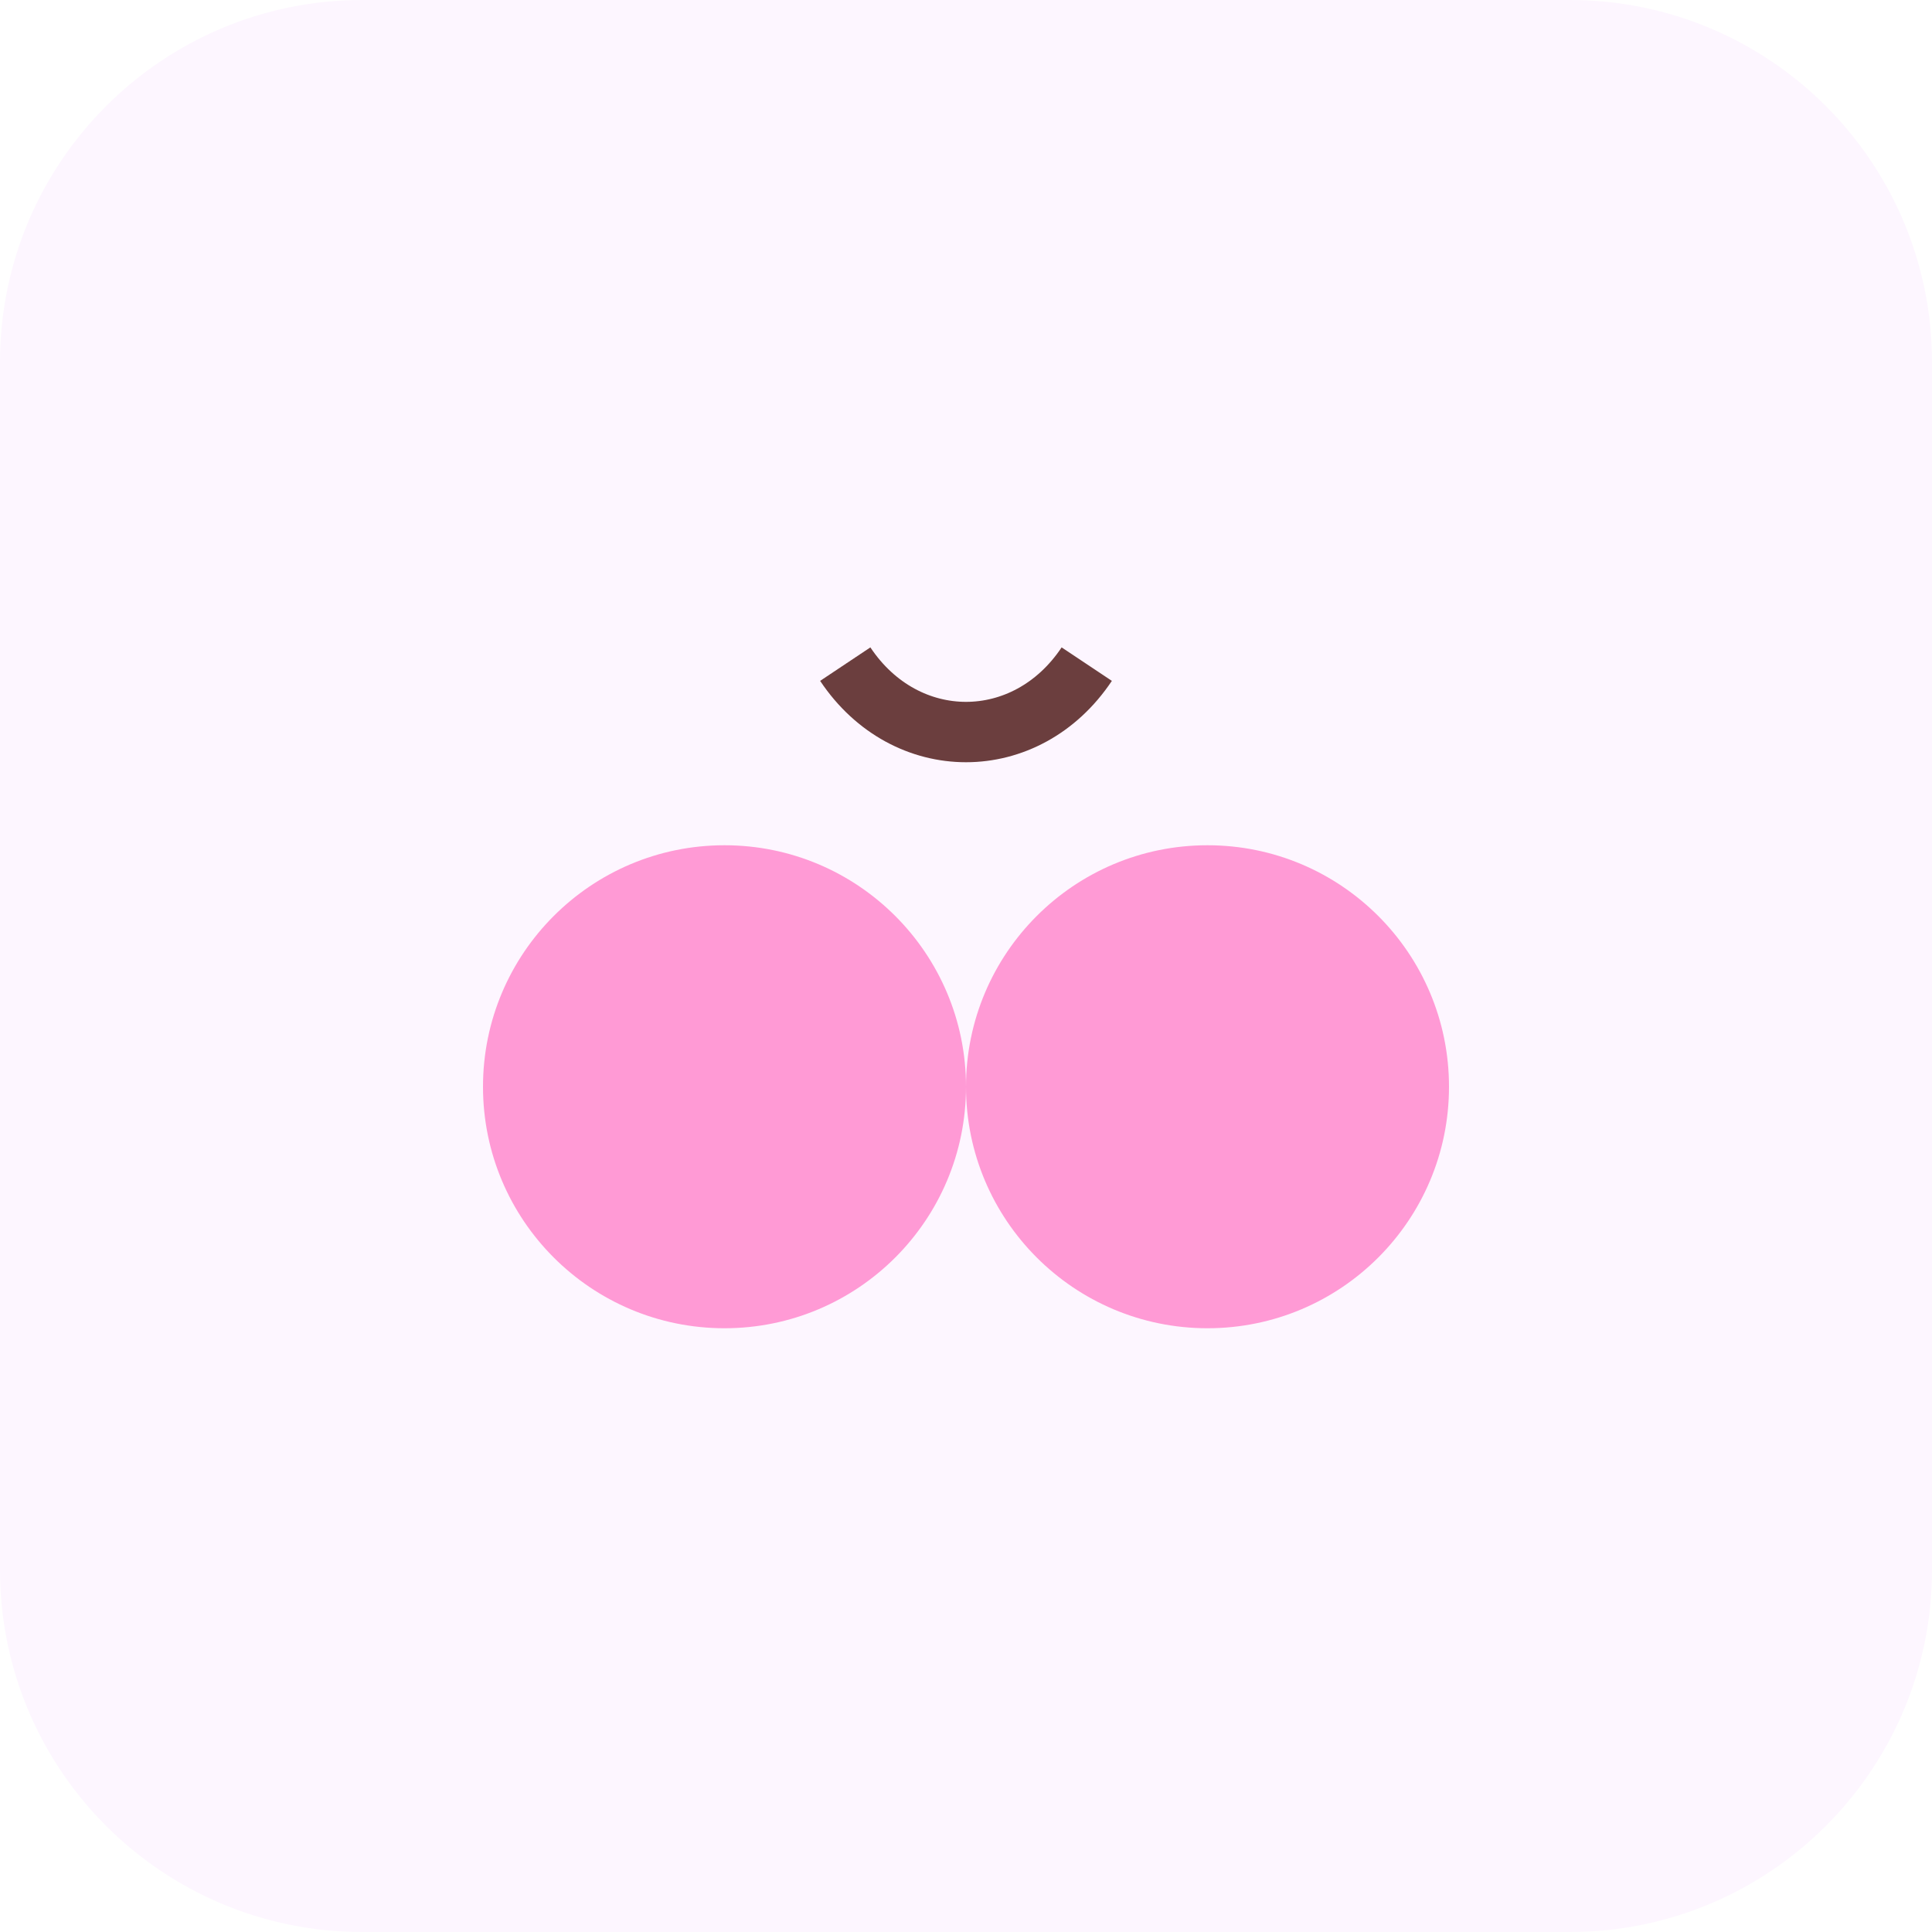
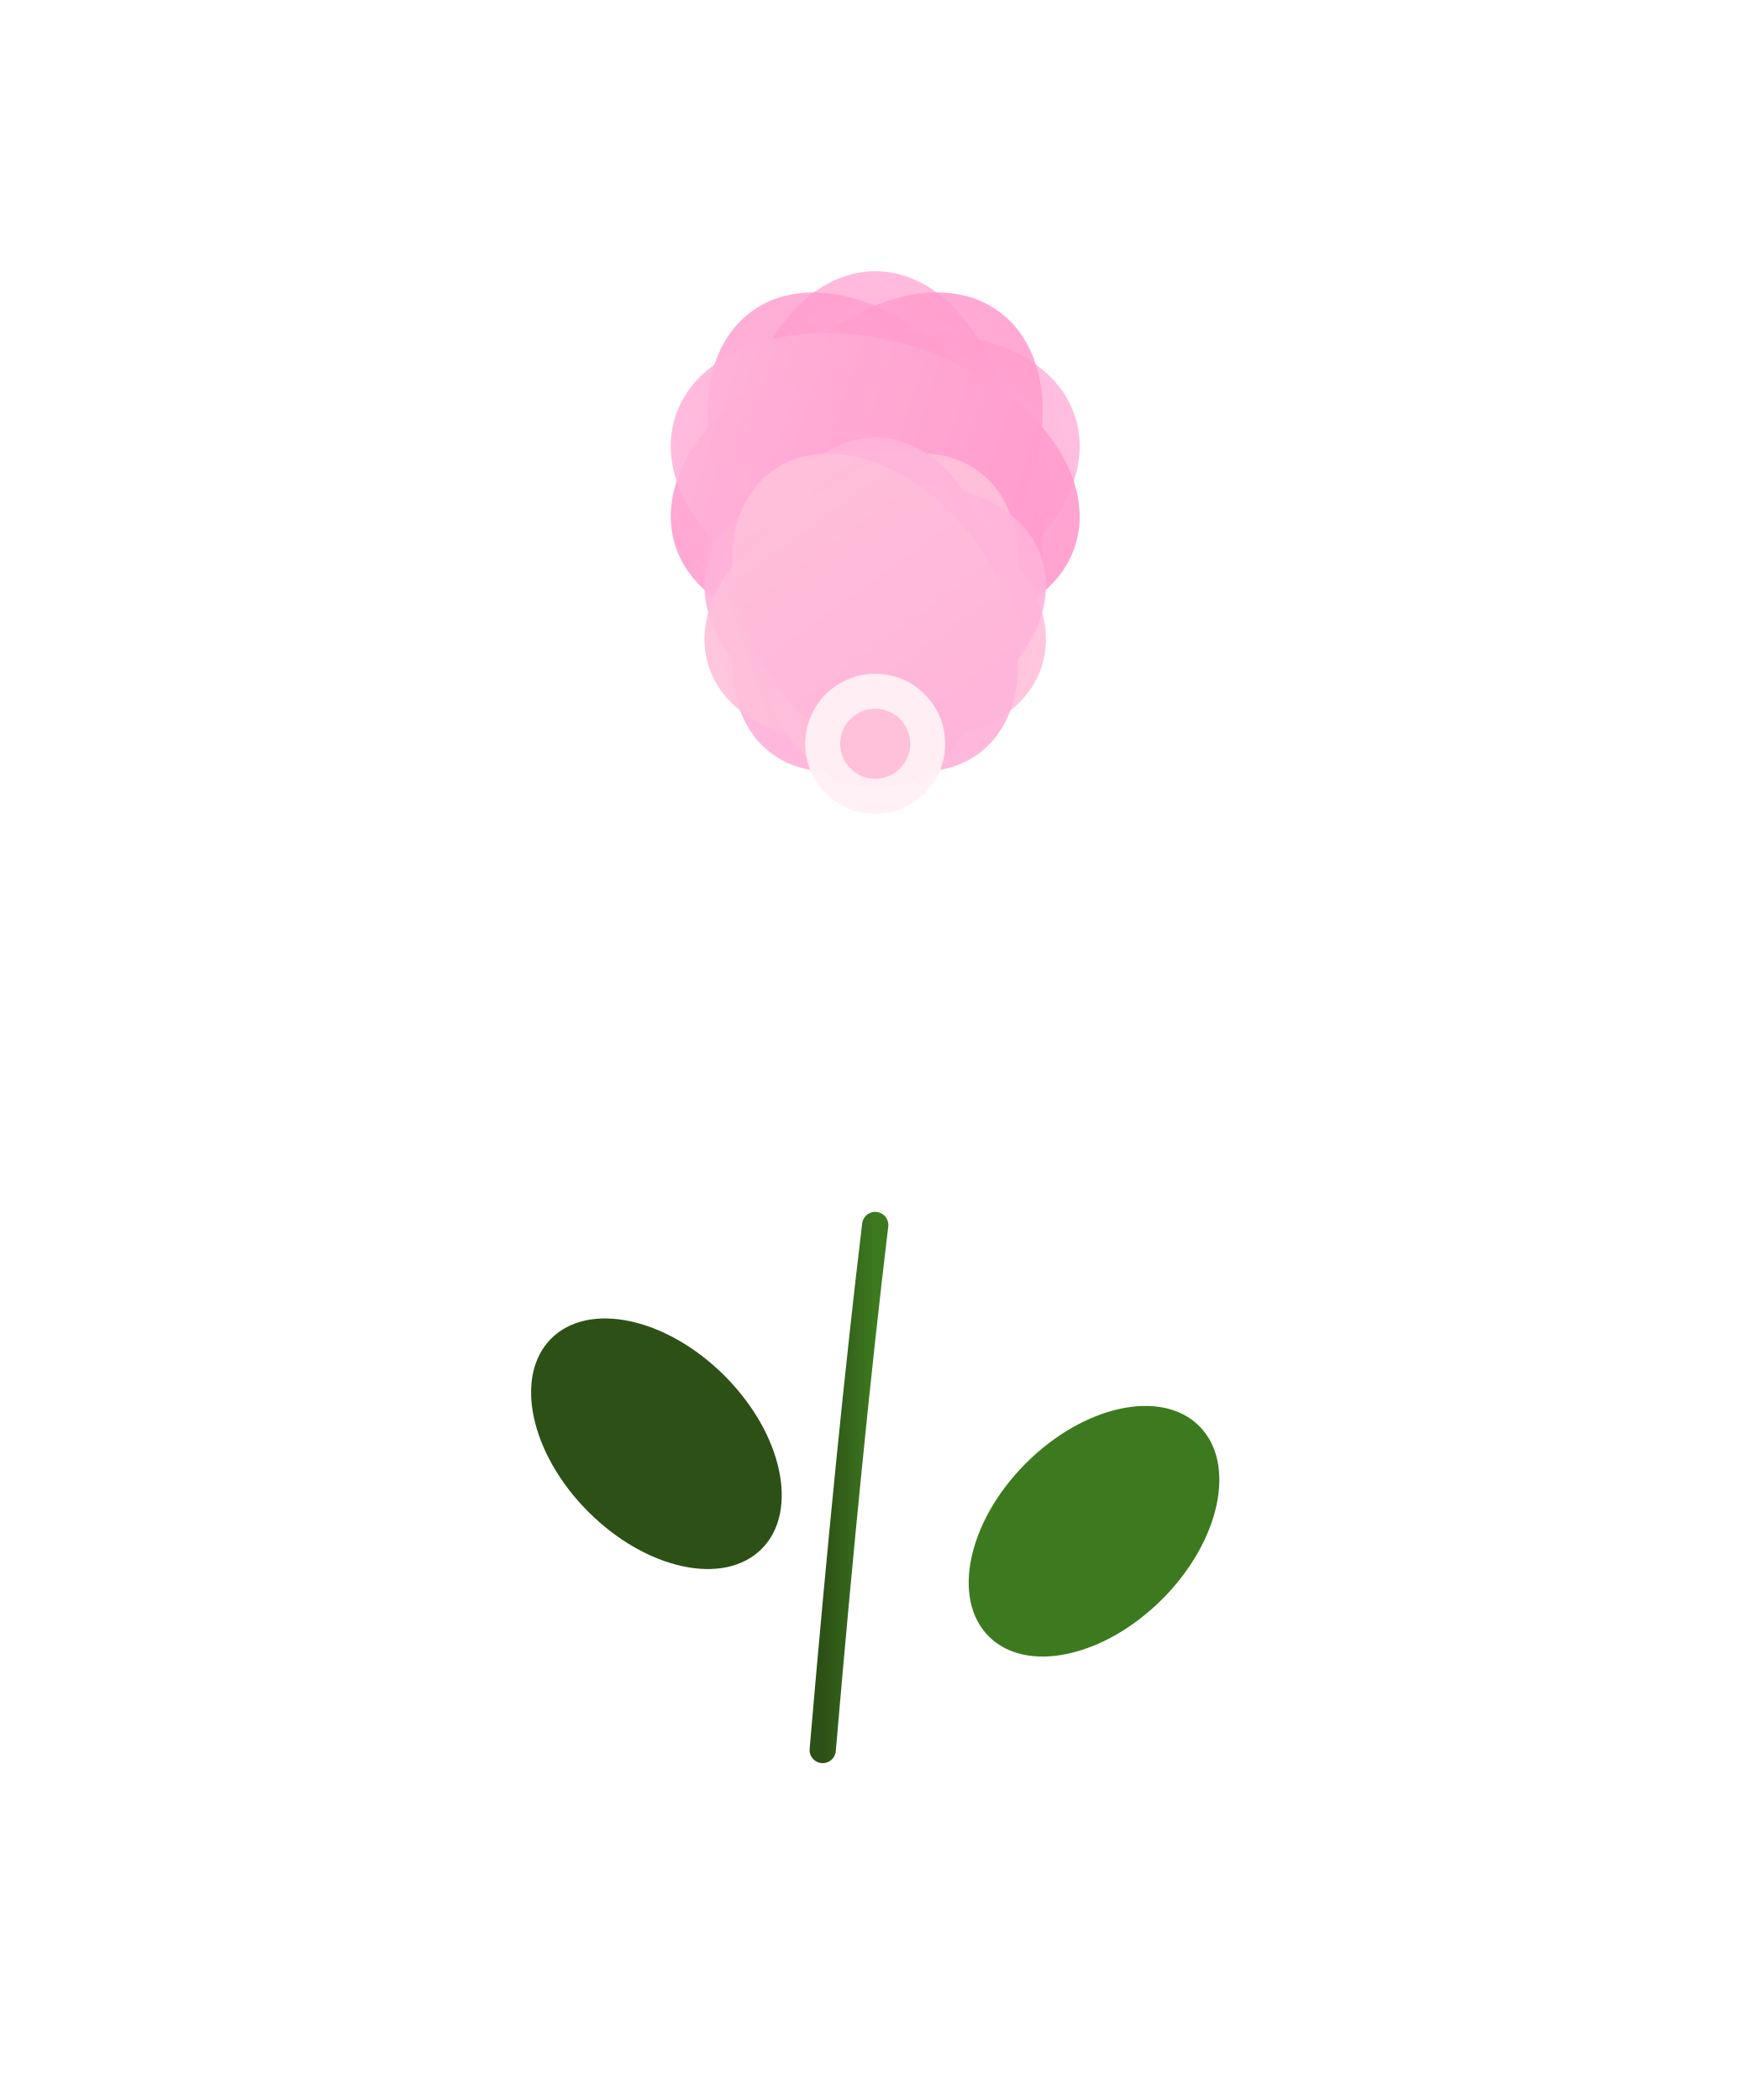
- <svg xmlns="http://www.w3.org/2000/svg" viewBox="0 0 64 64" width="128" height="128">
-   <rect width="64" height="64" rx="12" fill="#FDF6FF" />
-   <g fill="#FF9AD5">
-     <circle cx="24" cy="36" r="8" />
-     <circle cx="40" cy="36" r="8" />
-   </g>
-   <path d="M28 22c2 3 6 3 8 0" stroke="#6B3E3E" stroke-width="2" fill="none" />
+ <svg xmlns="http://www.w3.org/2000/svg" viewBox="0 0 200 240">
+   <defs>
+     <linearGradient id="cherryGrad1" x1="0%" y1="0%" x2="0%" y2="100%">
+       <stop offset="0%" style="stop-color:#ffb3d9;stop-opacity:1" />
+       <stop offset="100%" style="stop-color:#ff99cc;stop-opacity:1" />
+     </linearGradient>
+     <linearGradient id="cherryGrad2" x1="0%" y1="0%" x2="0%" y2="100%">
+       <stop offset="0%" style="stop-color:#ffc0d9;stop-opacity:1" />
+       <stop offset="100%" style="stop-color:#ffb3d9;stop-opacity:1" />
+     </linearGradient>
+     <linearGradient id="stemGrad3" x1="0%" y1="0%" x2="100%" y2="0%">
+       <stop offset="0%" style="stop-color:#2d5016;stop-opacity:1" />
+       <stop offset="100%" style="stop-color:#3d7a1f;stop-opacity:1" />
+     </linearGradient>
+   </defs>
+   <path d="M 100 140 Q 97 165 94 200" stroke="url(#stemGrad3)" stroke-width="3" fill="none" stroke-linecap="round" />
+   <ellipse cx="75" cy="165" rx="11" ry="17" fill="#2d5016" transform="rotate(-45 75 165)" />
+   <ellipse cx="125" cy="175" rx="11" ry="17" fill="#3d7a1f" transform="rotate(45 125 175)" />
+   <ellipse cx="100" cy="55" rx="16" ry="24" fill="url(#cherryGrad1)" opacity="0.9" transform="rotate(0 100 55)" />
+   <ellipse cx="100" cy="55" rx="16" ry="24" fill="url(#cherryGrad1)" opacity="0.85" transform="rotate(72 100 55)" />
+   <ellipse cx="100" cy="55" rx="16" ry="24" fill="url(#cherryGrad1)" opacity="0.8" transform="rotate(144 100 55)" />
+   <ellipse cx="100" cy="55" rx="16" ry="24" fill="url(#cherryGrad1)" opacity="0.85" transform="rotate(216 100 55)" />
+   <ellipse cx="100" cy="55" rx="16" ry="24" fill="url(#cherryGrad1)" opacity="0.9" transform="rotate(288 100 55)" />
+   <ellipse cx="100" cy="70" rx="14" ry="20" fill="url(#cherryGrad2)" opacity="0.95" transform="rotate(36 100 70)" />
+   <ellipse cx="100" cy="70" rx="14" ry="20" fill="url(#cherryGrad2)" opacity="0.9" transform="rotate(108 100 70)" />
+   <ellipse cx="100" cy="70" rx="14" ry="20" fill="url(#cherryGrad2)" opacity="0.95" transform="rotate(180 100 70)" />
+   <ellipse cx="100" cy="70" rx="14" ry="20" fill="url(#cherryGrad2)" opacity="0.9" transform="rotate(252 100 70)" />
+   <ellipse cx="100" cy="70" rx="14" ry="20" fill="url(#cherryGrad2)" opacity="0.95" transform="rotate(324 100 70)" />
+   <circle cx="100" cy="85" r="8" fill="#fff0f5" opacity="0.95" />
+   <circle cx="100" cy="85" r="4" fill="#ffc0d9" />
</svg>
